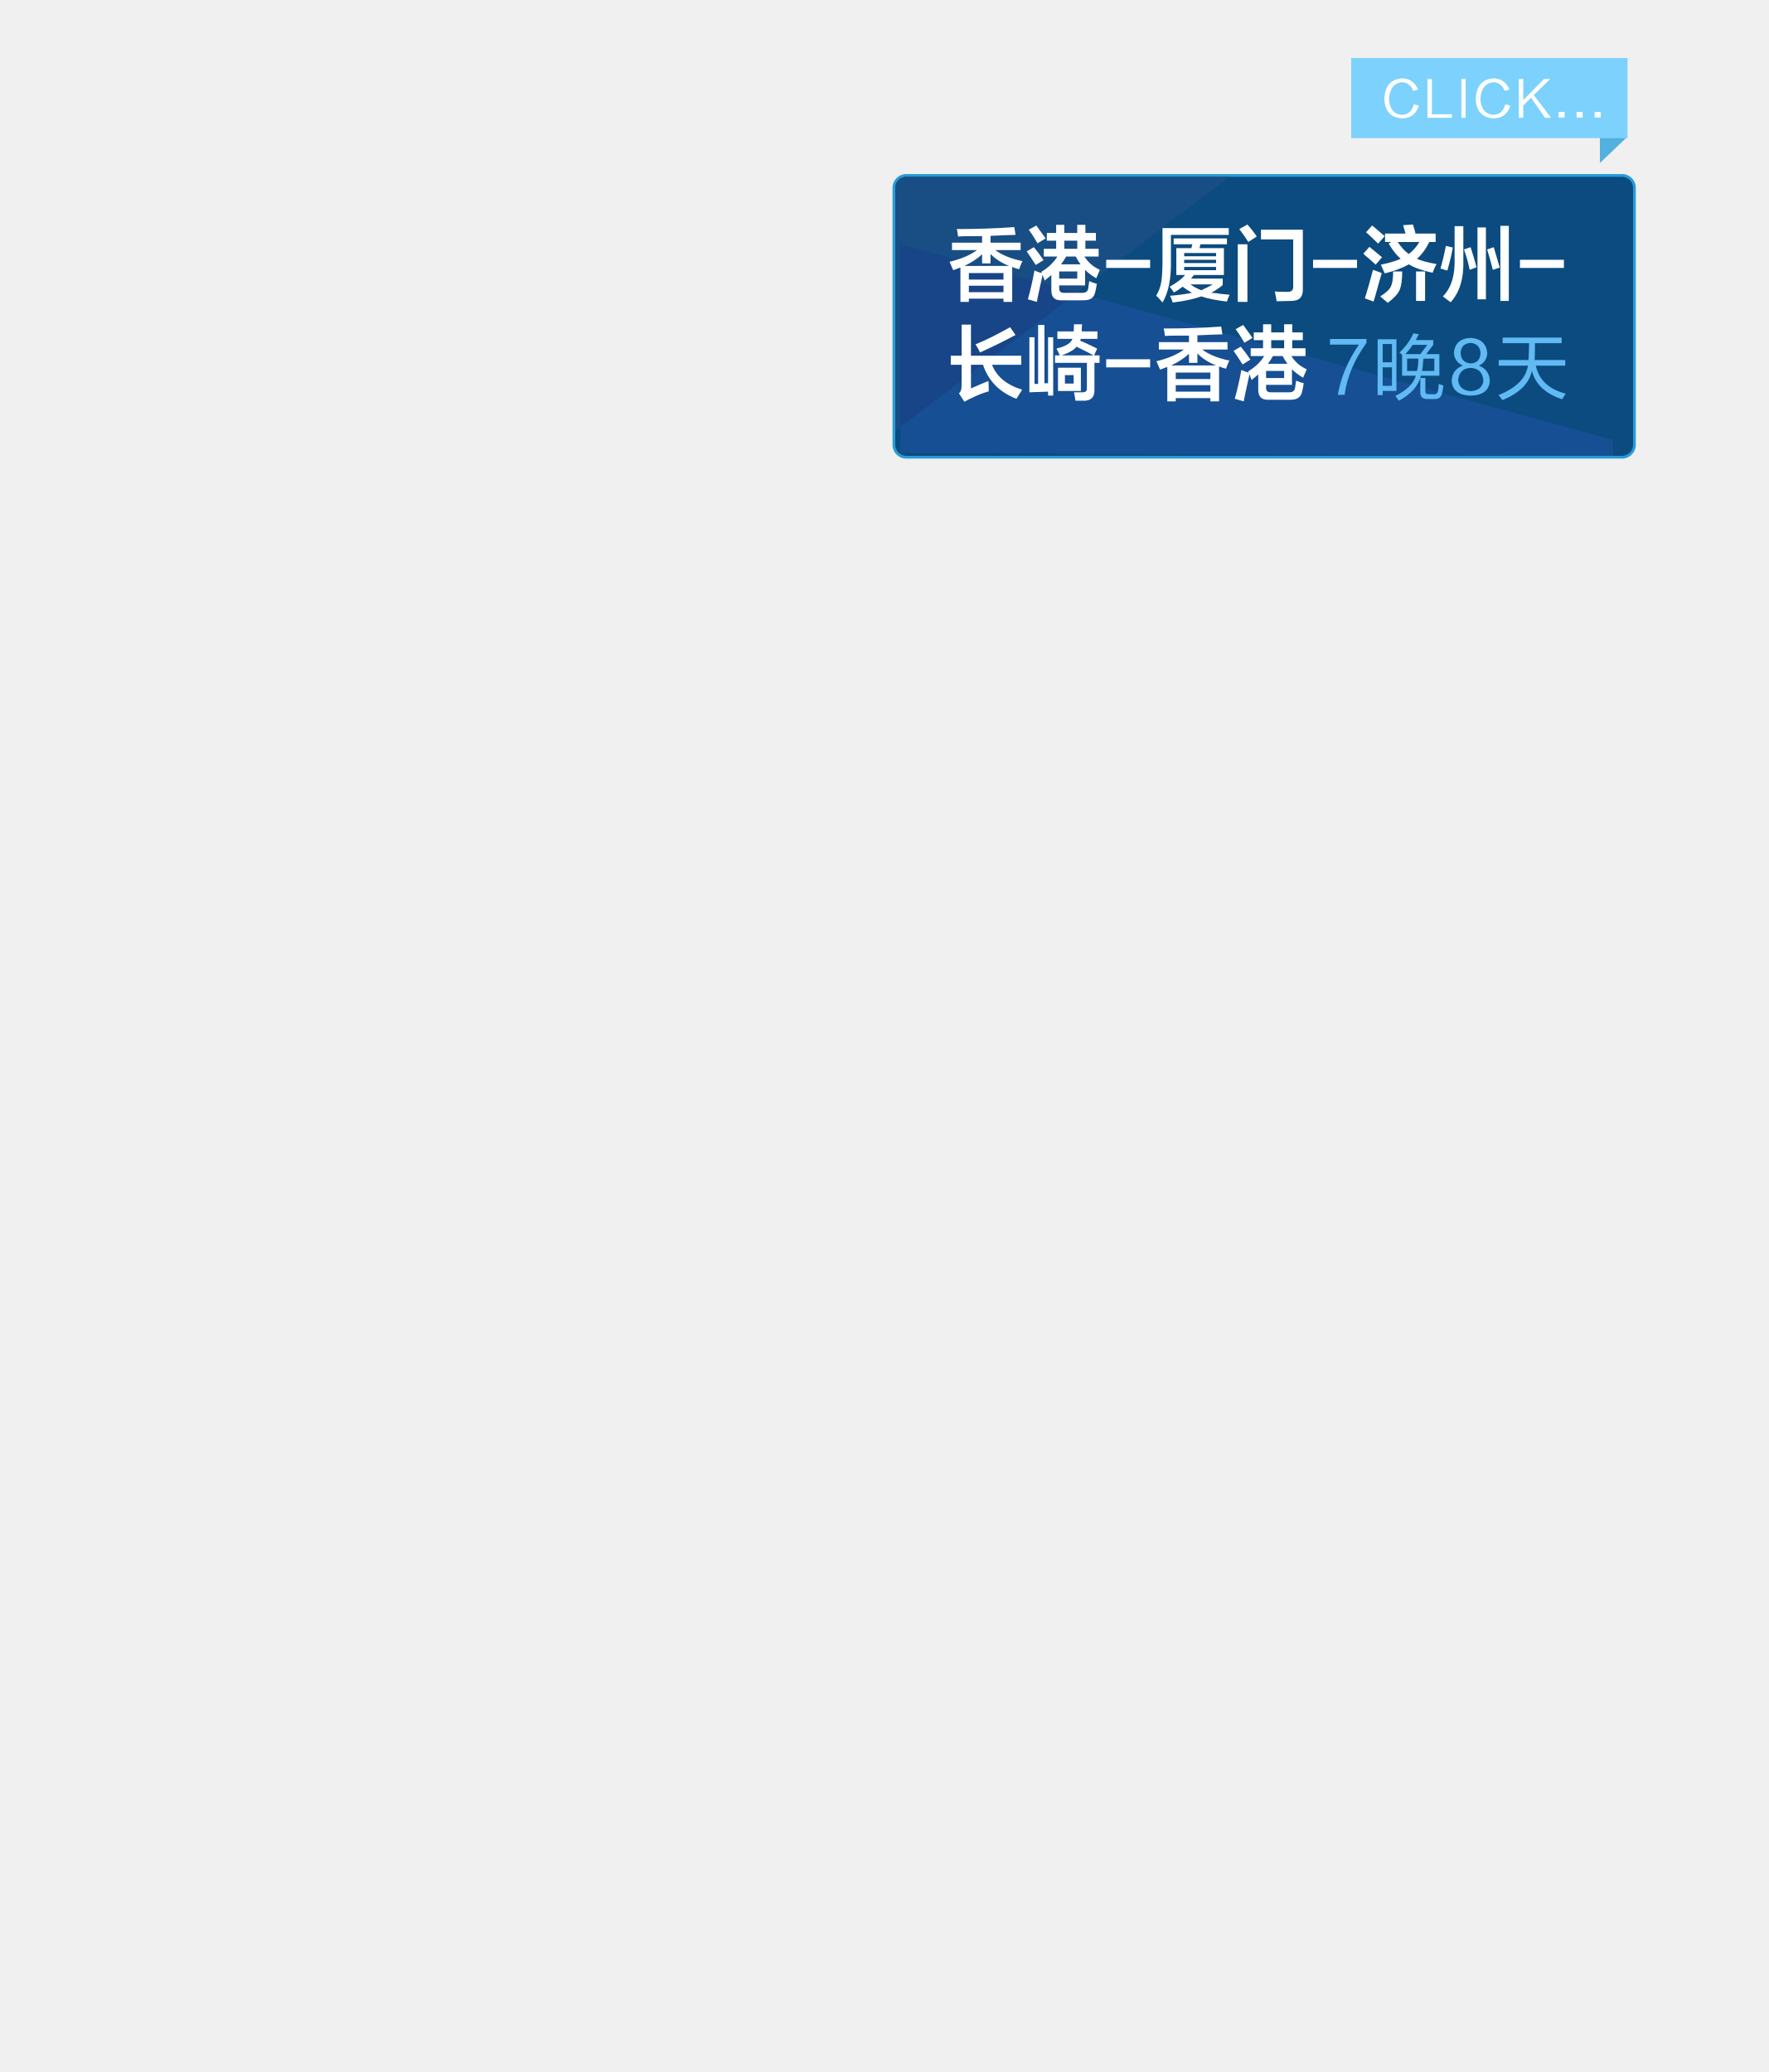
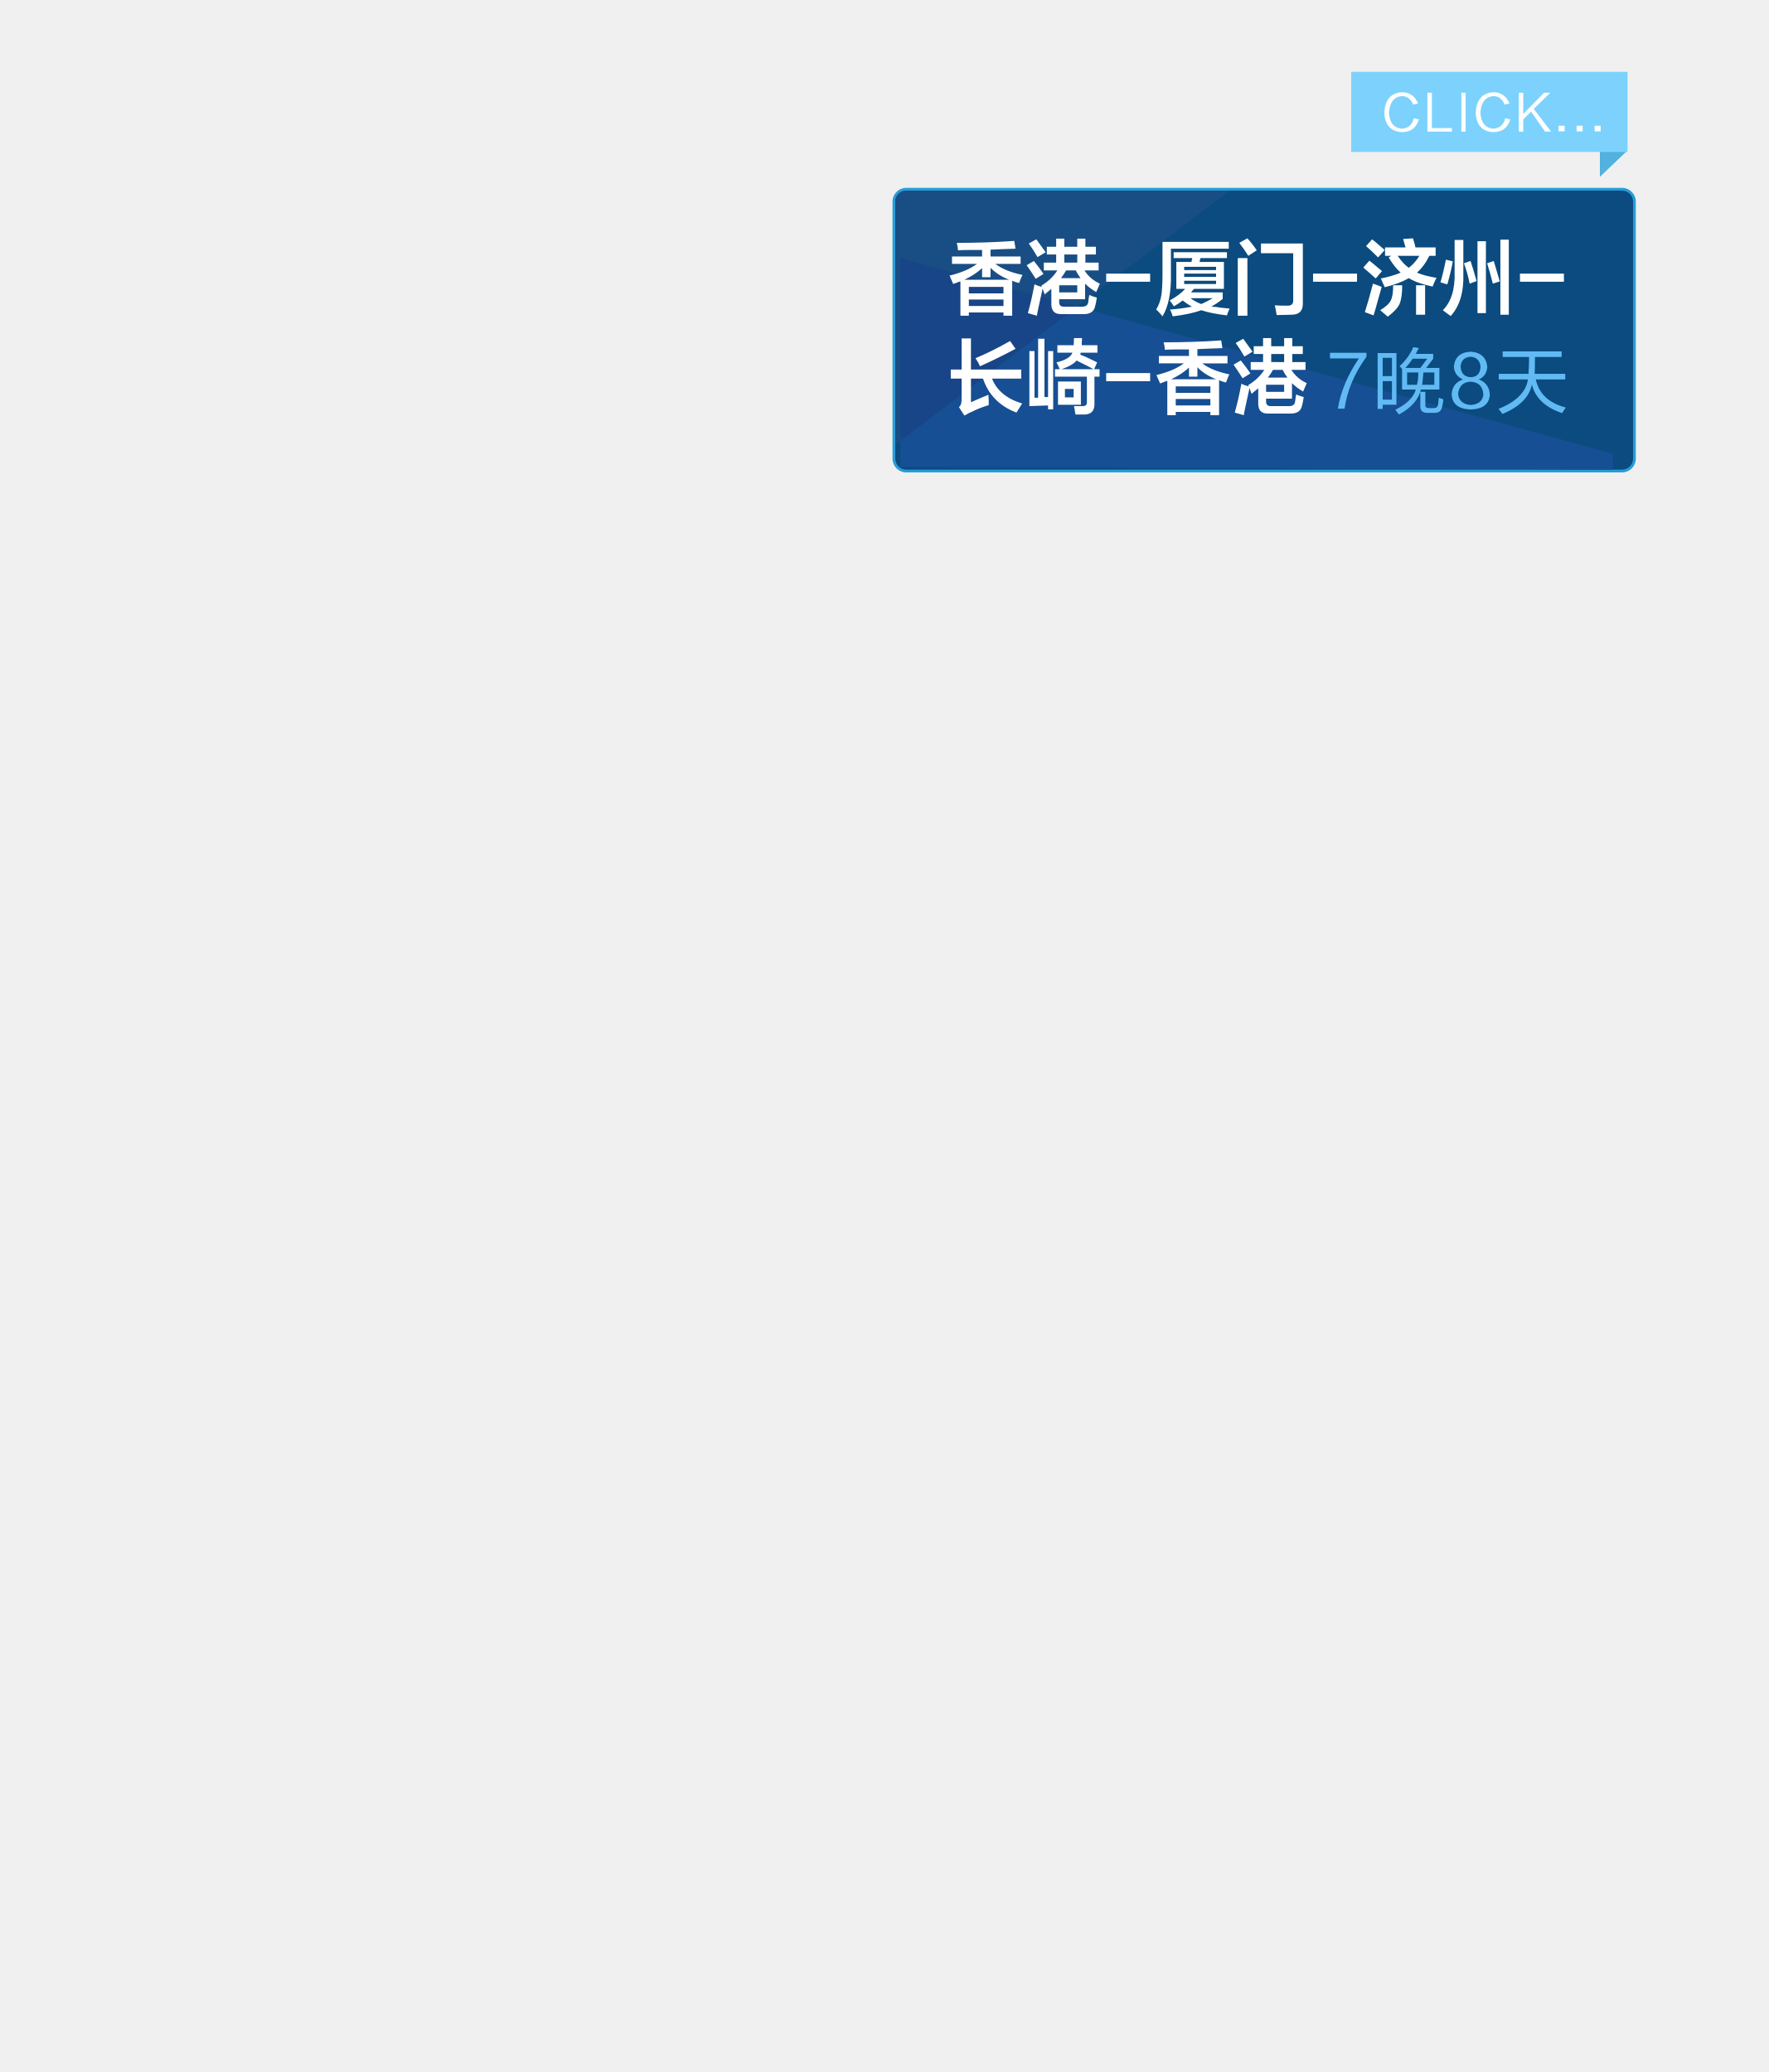
<svg xmlns="http://www.w3.org/2000/svg" width="640" height="750" viewBox="0 0 640 750">
  <style>.animated { -webkit-animation-duration: 1s; animation-duration: 1s; -webkit-animation-fill-mode: both; animation-fill-mode: both; } .animated.infinite { -webkit-animation-iteration-count: infinite; animation-iteration-count: infinite; } @-webkit-keyframes bounce { 0%, 20%, 53%, 80%, 100% { -webkit-animation-timing-function: cubic-bezier(0.215, 0.610, 0.355, 1.000); animation-timing-function: cubic-bezier(0.215, 0.610, 0.355, 1.000); -webkit-transform: translate3d(0,0,0); transform: translate3d(0,0,0); } 40%, 43% { -webkit-animation-timing-function: cubic-bezier(0.755, 0.050, 0.855, 0.060); animation-timing-function: cubic-bezier(0.755, 0.050, 0.855, 0.060); -webkit-transform: translate3d(0, -30px, 0); transform: translate3d(0, -30px, 0); } 70% { -webkit-animation-timing-function: cubic-bezier(0.755, 0.050, 0.855, 0.060); animation-timing-function: cubic-bezier(0.755, 0.050, 0.855, 0.060); -webkit-transform: translate3d(0, -15px, 0); transform: translate3d(0, -15px, 0); } 90% { -webkit-transform: translate3d(0,-4px,0); transform: translate3d(0,-4px,0); } } @keyframes bounce { 0%, 20%, 53%, 80%, 100% { -webkit-animation-timing-function: cubic-bezier(0.215, 0.610, 0.355, 1.000); animation-timing-function: cubic-bezier(0.215, 0.610, 0.355, 1.000); -webkit-transform: translate3d(0,0,0); transform: translate3d(0,0,0); } 40%, 43% { -webkit-animation-timing-function: cubic-bezier(0.755, 0.050, 0.855, 0.060); animation-timing-function: cubic-bezier(0.755, 0.050, 0.855, 0.060); -webkit-transform: translate3d(0, -30px, 0); transform: translate3d(0, -30px, 0); } 70% { -webkit-animation-timing-function: cubic-bezier(0.755, 0.050, 0.855, 0.060); animation-timing-function: cubic-bezier(0.755, 0.050, 0.855, 0.060); -webkit-transform: translate3d(0, -15px, 0); transform: translate3d(0, -15px, 0); } 90% { -webkit-transform: translate3d(0,-4px,0); transform: translate3d(0,-4px,0); } } .bounce { -webkit-animation-name: bounce; animation-name: bounce; -webkit-transform-origin: center bottom; transform-origin: center bottom; }</style>
-   <g class="animated bounce infinite">
-     <path fill="#52B1DF" d="M579 48l10 1.467-10 9.533z" />
-     <path fill="#7CD2FC" d="M489 21h100v29h-100z" />
-     <path fill="#FEFEFE" d="M507.312 41.578c2.297-.094 3.75-1.359 4.357-3.797l1.828.422c-.891 3.047-2.93 4.593-6.117 4.641-4.032-.235-6.164-2.555-6.396-6.961.187-4.781 2.363-7.289 6.539-7.523 2.672.094 4.567 1.453 5.692 4.078l-1.758.422c-.844-2.015-2.204-3.047-4.078-3.094-2.856.281-4.43 2.274-4.711 5.977.19 3.609 1.737 5.554 4.644 5.835zm18.129 1.055v-1.266h-7.242v-12.797h-1.617v14.063h8.859zm3.428 0h1.547v-14.063h-1.547v14.063zm11.52-1.055c2.296-.094 3.75-1.359 4.359-3.797l1.828.422c-.894 3.047-2.93 4.593-6.117 4.641-4.032-.235-6.164-2.555-6.398-6.961.188-4.781 2.366-7.289 6.539-7.523 2.672.094 4.57 1.453 5.695 4.078l-1.758.422c-.844-2.015-2.204-3.047-4.078-3.094-2.859.281-4.43 2.274-4.711 5.977.187 3.609 1.733 5.554 4.641 5.835zm18.761 1.055l-5.063-7.242-2.812 2.813v4.43h-1.617v-14.064h1.617v7.664l7.521-7.664h2.25l-5.977 5.836 6.258 8.227h-2.177zm7.084-.07v-2.039h-2.183v2.039h2.183zm6.524 0v-2.039h-2.18v2.039h2.18zm6.523 0v-2.039h-2.181v2.039h2.181z" />
+   <g class="animated infinite bounce">
+     <path fill="#52B1DF" d="M579 53l10 1.467-10 9.533v-11z" />
+     <path fill="#7CD2FC" d="M489 26h100v29h-100v-29z" />
+     <path fill="#FEFEFE" d="M507.312 46.578c2.297-.094 3.75-1.359 4.356-3.797l1.828.422c-.891 3.047-2.93 4.593-6.117 4.641-4.032-.235-6.164-2.555-6.396-6.961.187-4.781 2.362-7.289 6.539-7.523 2.672.094 4.566 1.453 5.691 4.078l-1.758.422c-.844-2.015-2.204-3.047-4.078-3.094-2.855.281-4.43 2.274-4.711 5.977.192 3.609 1.739 5.554 4.646 5.835zm18.129 1.055v-1.266h-7.242v-12.797h-1.617v14.063h8.859zm3.428 0h1.547v-14.063h-1.547v14.063zm11.52-1.055c2.297-.094 3.75-1.359 4.359-3.797l1.828.422c-.895 3.047-2.93 4.593-6.117 4.641-4.032-.235-6.164-2.555-6.398-6.961.188-4.781 2.366-7.289 6.539-7.523 2.673.094 4.57 1.453 5.695 4.078l-1.758.422c-.844-2.015-2.204-3.047-4.078-3.094-2.859.281-4.43 2.274-4.711 5.977.188 3.609 1.733 5.554 4.641 5.835zm18.761 1.055l-5.063-7.242-2.812 2.813v4.43h-1.617v-14.064h1.617v7.664l7.521-7.664h2.25l-5.977 5.836 6.258 8.227h-2.177zm7.084-.07v-2.039h-2.184v2.039h2.184zm6.524 0v-2.039h-2.18v2.039h2.18zm6.523 0v-2.039h-2.181v2.039h2.181z" />
  </g>
-   <path fill="#269CD7" d="M328 63h259c2.761 0 5 2.24 5 5v93c0 2.76-2.239 5-5 5h-259c-2.761 0-5-2.24-5-5v-93c0-2.76 2.239-5 5-5z" />
-   <path fill="#0B4B7F" d="M328 165c-2.206 0-4-1.794-4-4v-93c0-2.206 1.794-4 4-4h259c2.206 0 4 1.794 4 4v93c0 2.206-1.794 4-4 4h-259" />
-   <path fill="#164F93" d="M583.817 165l-258.001-1v-75.596l257.85 70.801z" />
-   <path fill="#184E84" d="M324 156v-88c0-2.206 1.794-4 4-4h117l-121 92z" />
-   <path fill="#184587" d="M325.816 154.618l63.982-48.646-63.982-17.568z" />
-   <path fill="#61BAF3" d="M486.602 142.912h-2.438c1.016-6.16 3.555-12.221 7.617-18.18h-10.461v-2.031h13.203v1.422c-4.402 6.094-7.043 12.357-7.921 18.789zm13.794.102v-1.523h4.977v-18.688h-6.805v20.211h1.828zm3.352-18.485v6.602h-3.352v-6.602h3.352zm-3.352 8.43h3.352v6.703h-3.352v-6.703zm11.985 3.047c-.812 2.844-3.285 5.281-7.414 7.313.271.338.711.914 1.32 1.727 4.469-2.438 7.109-5.449 7.922-9.039h6.703v-7.82h-4.773l2.539-3.352v-1.727h-6.297c.338-.744.711-1.455 1.117-2.133l-2.031-.305c-1.016 2.438-2.676 4.74-4.977 6.906.338.271.643.576.914.914v7.516h4.977zm4.164-11.172l-2.539 3.352h-5.383c.947-1.016 1.828-2.133 2.641-3.352h5.281zm-3.758 9.445h-3.555v-4.469h4.062c0 1.625-.137 2.98-.406 4.063l-.101.406zm6.297 10.157c1.625.067 2.572-.711 2.844-2.336.135-.406.271-1.184.406-2.336v-.203c-.609-.203-1.152-.406-1.625-.609 0 .203-.035.543-.102 1.016-.068.746-.14 1.254-.203 1.523-.14.879-.681 1.286-1.625 1.219h-1.625c-.949 0-1.392-.373-1.32-1.117v-4.773h-1.828v5.078c-.068 1.76.846 2.606 2.742 2.539l2.336-.001zm-3.961-14.625h3.961v4.469h-4.469c0-.066.033-.135.102-.203.135-1.016.269-2.438.406-4.266zm10.232 7.82c.135 3.59 2.438 5.45 6.903 5.586 4.4-.136 6.703-1.93 6.906-5.383-.137-2.707-1.457-4.535-3.961-5.484 1.895-.879 2.91-2.402 3.047-4.57-.34-3.385-2.336-5.213-5.992-5.484-3.793.203-5.822 2.031-6.094 5.484.135 2.1 1.219 3.623 3.25 4.57-2.502.88-3.855 2.64-4.059 5.281zm11.477.203c-.271 2.303-1.795 3.555-4.57 3.758-2.774-.203-4.301-1.523-4.567-3.961.27-2.844 1.76-4.332 4.469-4.469 2.906.137 4.465 1.693 4.668 4.672zm-1.016-10.055c-.14 2.438-1.32 3.691-3.558 3.758-2.371-.135-3.59-1.455-3.655-3.961.202-2.166 1.424-3.316 3.655-3.453 2.17.203 3.355 1.422 3.558 3.656zm17.551-3.554c0 1.693-.068 3.725-.203 6.094h-10.766v2.031h10.562c-.678 4.537-4.231 8.092-10.664 10.664.406.406.879 1.016 1.422 1.828 6.229-2.574 9.783-6.127 10.664-10.664 1.219 4.875 4.875 8.328 10.969 10.359.066-.136.203-.373.406-.711.338-.542.646-.982.914-1.32-6.094-1.557-9.717-4.941-10.867-10.156h10.664v-2.031h-11.068c.063-1.354.102-3.385.102-6.094h9.648v-2.031h-21.33v2.031h9.547z" />
-   <path fill="#fff" d="M347.575 109.276v-12.422c-.364.079-.909.275-1.636.586l-.979.352c-.146-.39-.399-.976-.763-1.758-.221-.545-.4-.976-.545-1.289 4.213-1.014 7.52-2.42 9.916-4.219h-9.045v-2.695h10.896v-2.344h-5.122c-1.309 0-2.507.041-3.597.117-.073-1.014-.218-1.914-.438-2.695 7.338 0 14.277-.234 20.816-.703l.436 2.813c-2.834.079-5.85.196-9.046.352v2.461h10.898v2.695h-9.154c2.397 1.798 5.667 3.125 9.812 3.984-.073.234-.221.547-.438.938-.146.392-.397 1.055-.763 1.992-.438-.077-.98-.234-1.635-.469-.364-.156-.653-.273-.873-.352v12.656h-3.159v-1.172h-12.533v1.172h-3.048zm20.273 35.066c-6.104-2.344-10.137-6.445-12.099-12.305h-4.358v8.555c.58-.234 1.562-.663 2.941-1.289 1.453-.624 2.578-1.093 3.379-1.406 0 .469.036 1.172.109 2.109v1.641c-2.183.625-4.252 1.445-6.213 2.461-.512.156-1.198.507-2.07 1.055-.219.077-.4.156-.545.234l-1.963-3.047c.652-.469.979-1.366.979-2.695v-7.617h-3.924v-3.281h3.924v-11.25h3.378v11.25h18.2v3.281h-10.571c1.672 4.298 5.305 7.306 10.898 9.023l-2.065 3.281zm-12.426-49.011v-3.281c-1.672 1.564-3.812 2.97-6.43 4.219h16.238c-2.765-1.093-5.016-2.538-6.76-4.336v3.398h-3.048zm-4.795 3.516v2.344h12.533v-2.344h-12.533zm0 4.57v2.344h12.533v-2.344h-12.533zm16.893 17.839c-4.067 2.188-8.354 4.298-12.857 6.328-.364-.858-.909-1.834-1.635-2.93 3.633-1.483 7.81-3.554 12.531-6.211l1.961 2.813zm7.302-25.339c-1.236-1.952-2.326-3.592-3.271-4.922l2.615-1.523c1.161 1.406 2.324 2.97 3.486 4.688l-2.83 1.757zm3.815 5.156c-.219.234-.397.392-.545.469-.365-.859-.617-1.562-.764-2.109-.364 1.564-.909 4.063-1.635 7.5-.221 1.015-.364 1.796-.438 2.344l-3.271-.938c.873-3.047 1.672-6.522 2.396-10.43.799.392 1.671.703 2.616.938l-.109-.469c2.472-1.483 4.396-3.32 5.776-5.508h-4.904v-2.813h4.469v-2.93h-3.379v-2.813h3.379v-2.93h2.942v2.93h4.688v-2.93h2.94v2.93h3.814v2.813h-3.812v2.93h4.795v2.813h-5.122c1.311 2.109 3.16 3.711 5.561 4.805l-1.311 3.047c-1.599-.938-2.939-1.952-4.029-3.047v5.625h-9.373v1.055c0 1.095.545 1.641 1.635 1.641h6.758c1.161 0 1.854-.469 2.07-1.406 0-.156.035-.39.107-.703 0-.234.107-.938.325-2.109.872.392 1.78.703 2.728.938-.221 1.485-.438 2.578-.653 3.281-.438 1.796-1.781 2.695-4.032 2.695h-8.393c-2.182 0-3.31-1.133-3.379-3.398v-5.744c-.434.392-1.051.899-1.85 1.523zm-3.16-13.008c-.362-.625-.908-1.523-1.636-2.695-.653-.938-1.163-1.679-1.522-2.227l2.725-1.523 3.378 4.688-2.945 1.757zm-2.944 53.933v-19.922h1.853v16.875h1.31v-21.328h2.289v21.094h1.309v-16.641h1.854v21.094h-1.854v-1.406l-6.761.234zm10.136-19.336v-2.695h5.886c.07-.78.108-1.641.108-2.578h2.942c0 .313-.037.782-.109 1.406v1.172h5.668v2.695h-6.104c0 .234-.035.469-.107.703 1.09.392 2.648 1.095 4.688 2.109.58.313 1.055.548 1.416.703l-1.09 2.461h1.962v2.695h-1.853v9.844c.068 2.421-1.057 3.71-3.379 3.867h-3.487c-.146-1.016-.327-2.032-.545-3.047h2.942c1.231.077 1.812-.428 1.742-1.523v-9.141h-11.554v-2.695h1.744c-.365-.858-.765-1.679-1.199-2.461 3.271-.78 5.193-1.952 5.776-3.516l-5.447.001zm.218 18.867v-8.438h8.283v8.438h-8.283zm.435-43.268v2.578h6.539v-2.578h-6.539zm2.507-5.391c-.582 1.016-1.198 1.954-1.854 2.813h7.084c-.651-.859-1.233-1.796-1.742-2.813h-3.488zm9.918 35.769c-1.09-.624-2.763-1.483-5.015-2.578-.51-.234-.871-.428-1.092-.586-.942 1.172-2.762 2.227-5.447 3.164h11.554zm-10.571-41.511v2.93h4.688v-2.93h-4.688zm.219 48.659v3.047h3.16v-3.047h-3.16zm14.929-41.745h15.912v2.93h-15.912v-2.93zm0 36.003h15.912v2.93h-15.912v-2.93zm23.432-36.003c.146 6.72-.871 11.876-3.051 15.469-.292-.392-.837-1.016-1.635-1.875-.365-.312-.583-.509-.654-.586.943-1.562 1.562-3.241 1.854-5.039.289-1.717.438-4.453.438-8.203v-11.25h23.977v2.461h-20.926l-.003 9.023zm-1.308 51.237v-12.422c-.364.079-.909.275-1.636.586l-.979.352c-.146-.39-.4-.976-.763-1.758-.222-.545-.4-.976-.545-1.289 4.213-1.014 7.52-2.42 9.917-4.219h-9.049v-2.695h10.898v-2.344h-5.122c-1.308 0-2.507.041-3.597.117-.073-1.014-.218-1.913-.438-2.695 7.338 0 14.277-.234 20.816-.703l.436 2.813c-2.834.079-5.85.196-9.046.352v2.461h10.898v2.695h-9.154c2.397 1.798 5.667 3.126 9.812 3.984-.073.234-.221.548-.438.938-.146.392-.397 1.055-.763 1.992-.438-.077-.98-.234-1.637-.469-.362-.155-.651-.272-.87-.352v12.656h-3.16v-1.172h-12.528v1.172h-3.052zm2.289-56.862v-2.109h19.29v2.109h-9.594l-.324 1.406h8.828v9.727h-10.789l-.654.703c-.218.313-.364.509-.438.586h11.444v2.344c-1.09.938-2.472 1.875-4.142 2.813.359 0 .94.039 1.74.117.654.156 2.289.352 4.904.586-.436.938-.763 1.758-.979 2.461-3.927-.469-7.016-1.095-9.267-1.875-2.544.938-5.994 1.679-10.354 2.227-.291-1.016-.618-1.836-.98-2.461 2.397-.157 5.049-.509 7.955-1.055-1.163-.625-2.288-1.366-3.378-2.227-.872.703-1.926 1.406-3.161 2.109-.436-.703-.941-1.406-1.522-2.109 2.542-1.406 4.396-2.813 5.559-4.219h-3.161v-9.727h5.449l.327-1.406h-6.753zm5.558 42.917v-3.281c-1.672 1.564-3.812 2.97-6.43 4.219h16.238c-2.765-1.093-5.016-2.538-6.76-4.336v3.398h-3.048zm-4.795 3.516v2.344h12.533v-2.344h-12.533zm0 4.57v2.344h12.533v-2.344h-12.533zm3.052-47.839v1.172h11.552v-1.172h-11.552zm0 2.461v1.172h11.552v-1.172h-11.552zm0 2.578v1.172h11.552v-1.172h-11.552zm6.212 8.438c1.379-.625 2.764-1.328 4.145-2.109h-8.065c1.304.937 2.612 1.64 3.92 2.109zm14.931 26.862c-1.236-1.952-2.326-3.592-3.271-4.922l2.615-1.523c1.161 1.406 2.324 2.97 3.487 4.688l-2.831 1.757zm3.815 5.156c-.219.234-.397.392-.545.469-.365-.858-.618-1.562-.764-2.109-.364 1.564-.909 4.063-1.635 7.5-.221 1.015-.364 1.796-.438 2.344l-3.27-.938c.872-3.047 1.671-6.522 2.396-10.43.799.392 1.671.703 2.616.938l-.109-.469c2.472-1.483 4.396-3.319 5.776-5.508h-4.904v-2.813h4.468v-2.93h-3.378v-2.813h3.378v-2.93h2.943v2.93h4.688v-2.93h2.94v2.93h3.814v2.813h-3.814v2.93h4.795v2.813h-5.122c1.311 2.109 3.16 3.712 5.561 4.805l-1.311 3.047c-1.599-.938-2.939-1.952-4.029-3.047v5.625h-9.373v1.055c0 1.095.545 1.641 1.635 1.641h6.758c1.161 0 1.854-.469 2.07-1.406 0-.155.036-.39.106-.703 0-.234.108-.938.326-2.109.872.392 1.78.703 2.728.938-.221 1.485-.438 2.578-.653 3.281-.438 1.796-1.781 2.695-4.032 2.695h-8.393c-2.183 0-3.31-1.133-3.378-3.398v-5.742c-.434.39-1.052.897-1.85 1.521zm-3.161-13.008c-.361-.624-.906-1.523-1.635-2.695-.653-.938-1.163-1.679-1.522-2.227l2.725-1.523 3.378 4.688-2.946 1.757zm-2.398-14.792v-20.859h3.484v20.859h-3.484zm3.815-21.679c-.872-1.406-1.962-2.968-3.27-4.688l2.941-1.641c1.381 1.564 2.508 3.008 3.38 4.336l-3.051 1.993zm10.244 21.445c-.07-.626-.255-1.641-.545-3.047-.073-.156-.105-.311-.105-.469 1.158.079 2.648.117 4.468.117 1.598.079 2.325-.663 2.18-2.227v-16.757h-11.661v-3.516h15.149v21.328c.145 2.968-1.236 4.453-4.145 4.453l-5.341.118zm-3.815 25.222v2.578h6.539v-2.578h-6.539zm2.507-5.391c-.582 1.017-1.198 1.954-1.854 2.813h7.084c-.651-.858-1.233-1.796-1.741-2.813h-3.489zm-.653-5.742v2.93h4.688v-2.93h-4.688zm15.148-29.089h15.912v2.93h-15.912v-2.93zm22.669 1.758c-.653-.625-1.525-1.406-2.615-2.344-.872-.703-1.49-1.249-1.853-1.641l2.18-2.461c.725.547 1.812 1.447 3.27 2.695l1.311 1.055-2.293 2.696zm.872 7.617c-.654 2.422-1.199 4.336-1.638 5.742l-3.157-1.172c.871-2.734 1.853-6.17 2.939-10.313.943.313 1.997.703 3.16 1.172-.287 1.017-.723 2.54-1.304 4.571zm0-15.234c-1.962-1.952-3.416-3.32-4.359-4.102l2.18-2.461c.729.547 1.744 1.406 3.055 2.578.65.547 1.158.978 1.522 1.289l-2.398 2.696zm7.739 16.875c-.651 1.406-2.068 2.93-4.251 4.57-.8-.703-1.708-1.485-2.725-2.344 2.033-1.25 3.306-2.42 3.813-3.516.582-1.093.871-2.93.871-5.508h3.271c.001 3.048-.326 5.315-.979 6.798zm-5.232-17.461v-3.047h7.411c-.292-.938-.583-1.952-.872-3.047l3.597-.234c.071.392.253 1.016.545 1.875.146.703.253 1.172.326 1.406h7.303v3.047h-2.289c-1.163 2.422-2.65 4.453-4.469 6.094 1.815.782 4.178 1.406 7.084 1.875-.291.469-.688 1.33-1.198 2.578-.07.234-.146.43-.218.586-3.706-.78-6.577-1.796-8.609-3.047-2.324 1.33-5.229 2.422-8.72 3.281-.65-1.406-1.127-2.461-1.417-3.164 2.762-.545 5.158-1.249 7.193-2.109-1.454-1.249-2.907-3.085-4.359-5.508l.98-.586h-2.288zm4.577 0c1.379 2.033 2.725 3.477 4.031 4.336 1.524-1.172 2.797-2.617 3.812-4.336h-7.843zm6.649 21.328v-10.664h3.271v10.664h-3.271zm13.296-19.336c-.361 2.188-1.019 4.962-1.962 8.32-.218-.077-.545-.156-.979-.234-.654-.234-1.163-.39-1.525-.469.653-2.186 1.311-4.922 1.961-8.203l2.505.586zm3.814 4.453c.218 6.641-1.308 11.759-4.577 15.352-.291-.234-.728-.547-1.308-.938-.729-.547-1.236-.938-1.526-1.172 3.052-3.047 4.469-7.694 4.251-13.945v-11.485h3.16v12.188zm2.289 3.633c-.51-2.578-1.199-5.039-2.071-7.383l2.398-.82c.65 1.954 1.379 4.376 2.18 7.266l-2.507.937zm2.833 10.664v-26.016h3.052v26.016h-3.052zm5.559-10.664c-.651-2.578-1.346-5.039-2.067-7.383l2.396-.82c.438 1.406 1.09 3.633 1.962 6.68-.071-.156 0 .079.22.703l-2.511.82zm2.724 11.25v-27.188h3.052v27.188h-3.052zm7.084-14.883h15.912v2.93h-15.912v-2.93z" />
+   <path fill="#269CD7" d="M328 68h259c2.761 0 5 2.24 5 5v93c0 2.76-2.239 5-5 5h-259c-2.761 0-5-2.24-5-5v-93c0-2.76 2.239-5 5-5z" />
+   <path fill="#0B4B7F" d="M328 170c-2.206 0-4-1.794-4-4v-93c0-2.206 1.794-4 4-4h259c2.206 0 4 1.794 4 4v93c0 2.206-1.794 4-4 4h-259" />
+   <path fill="#164F93" d="M583.817 170l-258.001-1v-75.596l257.85 70.801.151 5.795z" />
+   <path fill="#184E84" d="M324 161v-88c0-2.206 1.794-4 4-4h117l-121 92z" />
+   <path fill="#184587" d="M325.816 159.618l63.981-48.646-63.981-17.568v66.214z" />
+   <path fill="#61BAF3" d="M486.602 147.912h-2.438c1.016-6.16 3.555-12.221 7.617-18.18h-10.461v-2.031h13.203v1.422c-4.402 6.094-7.043 12.357-7.921 18.789zm13.794.102v-1.523h4.977v-18.688h-6.805v20.211h1.828zm3.352-18.485v6.602h-3.352v-6.602h3.352zm-3.352 8.43h3.352v6.703h-3.352v-6.703zm11.985 3.047c-.812 2.844-3.285 5.281-7.414 7.313.271.338.711.914 1.32 1.727 4.469-2.438 7.109-5.449 7.922-9.039h6.703v-7.82h-4.773l2.539-3.352v-1.727h-6.297c.338-.744.711-1.455 1.117-2.133l-2.031-.305c-1.016 2.438-2.676 4.74-4.977 6.906.338.271.643.576.914.914v7.516h4.977zm4.164-11.172l-2.539 3.352h-5.383c.947-1.016 1.828-2.133 2.641-3.352h5.281zm-3.758 9.445h-3.555v-4.469h4.062c0 1.625-.137 2.98-.406 4.063l-.101.406zm6.297 10.157c1.625.067 2.572-.711 2.844-2.336.135-.406.271-1.184.406-2.336v-.203c-.609-.203-1.152-.406-1.625-.609 0 .203-.035.543-.102 1.016-.068.746-.141 1.254-.203 1.523-.141.879-.682 1.286-1.625 1.219h-1.625c-.949 0-1.393-.373-1.32-1.117v-4.773h-1.828v5.078c-.068 1.76.846 2.606 2.742 2.539l2.336-.001zm-3.961-14.625h3.961v4.469h-4.469c0-.066.033-.135.102-.203.135-1.016.269-2.438.406-4.266zm10.232 7.82c.135 3.59 2.438 5.45 6.902 5.586 4.4-.136 6.703-1.93 6.906-5.383-.137-2.707-1.457-4.535-3.961-5.484 1.895-.879 2.91-2.402 3.047-4.57-.34-3.385-2.336-5.213-5.992-5.484-3.793.203-5.822 2.031-6.094 5.484.135 2.1 1.219 3.623 3.25 4.57-2.501.88-3.854 2.64-4.058 5.281zm11.477.203c-.271 2.303-1.795 3.555-4.57 3.758-2.773-.203-4.301-1.523-4.566-3.961.27-2.844 1.76-4.332 4.469-4.469 2.905.137 4.464 1.693 4.667 4.672zm-1.016-10.055c-.141 2.438-1.32 3.691-3.559 3.758-2.371-.135-3.59-1.455-3.655-3.961.202-2.166 1.425-3.316 3.655-3.453 2.171.203 3.356 1.422 3.559 3.656zm17.551-3.554c0 1.693-.068 3.725-.203 6.094h-10.766v2.031h10.562c-.678 4.537-4.231 8.092-10.664 10.664.406.406.879 1.016 1.422 1.828 6.229-2.574 9.783-6.127 10.664-10.664 1.219 4.875 4.875 8.328 10.969 10.359.066-.136.203-.373.406-.711.338-.542.646-.982.914-1.32-6.094-1.557-9.717-4.941-10.867-10.156h10.664v-2.031h-11.068c.062-1.354.102-3.385.102-6.094h9.648v-2.031h-21.33v2.031h9.547z" />
+   <path fill="#fff" d="M347.575 114.276v-12.422c-.364.079-.909.275-1.636.586l-.979.352c-.146-.39-.399-.976-.763-1.758-.221-.545-.4-.976-.545-1.289 4.213-1.014 7.52-2.42 9.916-4.219h-9.045v-2.695h10.896v-2.344h-5.122c-1.309 0-2.507.041-3.597.117-.073-1.014-.218-1.914-.438-2.695 7.338 0 14.277-.234 20.816-.703l.436 2.813c-2.834.079-5.85.196-9.046.352v2.461h10.898v2.695h-9.154c2.397 1.798 5.667 3.125 9.812 3.984-.072.234-.221.547-.438.938-.146.392-.396 1.055-.763 1.992-.438-.077-.979-.234-1.636-.469-.363-.156-.652-.273-.873-.352v12.656h-3.158v-1.172h-12.533v1.172h-3.048zm20.273 35.066c-6.104-2.344-10.137-6.445-12.099-12.305h-4.358v8.555c.58-.234 1.562-.663 2.941-1.289 1.453-.624 2.578-1.093 3.379-1.406 0 .469.036 1.172.109 2.109v1.641c-2.184.625-4.252 1.445-6.213 2.461-.512.156-1.198.507-2.07 1.055-.219.077-.4.156-.545.234l-1.963-3.047c.652-.469.979-1.366.979-2.695v-7.617h-3.924v-3.281h3.924v-11.25h3.378v11.25h18.2v3.281h-10.57c1.672 4.298 5.305 7.306 10.897 9.023l-2.065 3.281zm-12.426-49.011v-3.281c-1.672 1.564-3.812 2.97-6.43 4.219h16.238c-2.766-1.093-5.017-2.538-6.76-4.336v3.398h-3.048zm-4.795 3.516v2.344h12.533v-2.344h-12.533zm0 4.57v2.344h12.533v-2.344h-12.533zm16.893 17.839c-4.066 2.188-8.354 4.298-12.856 6.328-.364-.858-.909-1.834-1.636-2.93 3.634-1.483 7.811-3.554 12.531-6.211l1.961 2.813zm7.302-25.339c-1.236-1.952-2.326-3.592-3.271-4.922l2.615-1.523c1.161 1.406 2.324 2.97 3.486 4.688l-2.83 1.757zm3.815 5.156c-.219.234-.396.392-.545.469-.365-.859-.617-1.562-.764-2.109-.364 1.564-.909 4.063-1.635 7.5-.221 1.015-.364 1.796-.438 2.344l-3.271-.938c.873-3.047 1.672-6.522 2.396-10.43.8.392 1.671.703 2.616.938l-.109-.469c2.473-1.483 4.396-3.32 5.776-5.508h-4.904v-2.813h4.47v-2.93h-3.379v-2.813h3.379v-2.93h2.941v2.93h4.688v-2.93h2.94v2.93h3.814v2.813h-3.812v2.93h4.795v2.813h-5.122c1.312 2.109 3.16 3.711 5.562 4.805l-1.312 3.047c-1.599-.938-2.938-1.952-4.029-3.047v5.625h-9.373v1.055c0 1.095.546 1.641 1.636 1.641h6.758c1.161 0 1.854-.469 2.07-1.406 0-.156.034-.39.106-.703 0-.234.107-.938.325-2.109.872.392 1.78.703 2.729.938-.222 1.485-.438 2.578-.653 3.281-.438 1.796-1.781 2.695-4.032 2.695h-8.393c-2.183 0-3.31-1.133-3.38-3.398v-5.744c-.434.392-1.051.899-1.85 1.523zm-3.16-13.008c-.361-.625-.908-1.523-1.636-2.695-.653-.938-1.163-1.679-1.522-2.227l2.726-1.523 3.378 4.688-2.946 1.757zm-2.944 53.933v-19.922h1.854v16.875h1.309v-21.328h2.289v21.094h1.31v-16.641h1.854v21.094h-1.854v-1.406l-6.762.234zm10.136-19.336v-2.695h5.886c.07-.78.108-1.641.108-2.578h2.942c0 .313-.037.782-.109 1.406v1.172h5.668v2.695h-6.104c0 .234-.035.469-.107.703 1.09.392 2.648 1.095 4.688 2.109.58.313 1.056.548 1.416.703l-1.09 2.461h1.962v2.695h-1.853v9.844c.067 2.421-1.057 3.71-3.379 3.867h-3.487c-.146-1.016-.327-2.032-.545-3.047h2.942c1.23.077 1.812-.428 1.742-1.523v-9.141h-11.555v-2.695h1.744c-.365-.858-.766-1.679-1.199-2.461 3.271-.78 5.193-1.952 5.775-3.516l-5.445.001zm.218 18.867v-8.438h8.283v8.438h-8.283zm.435-43.268v2.578h6.539v-2.578h-6.539zm2.507-5.391c-.582 1.016-1.198 1.954-1.854 2.813h7.084c-.65-.859-1.232-1.796-1.742-2.813h-3.488zm9.918 35.769c-1.09-.624-2.763-1.483-5.015-2.578-.51-.234-.871-.428-1.092-.586-.943 1.172-2.763 2.227-5.447 3.164h11.554zm-10.571-41.511v2.93h4.688v-2.93h-4.688zm.219 48.659v3.047h3.16v-3.047h-3.16zm14.929-41.745h15.912v2.93h-15.912v-2.93zm0 36.003h15.912v2.93h-15.912v-2.93zm23.432-36.003c.146 6.72-.871 11.876-3.051 15.469-.292-.392-.837-1.016-1.635-1.875-.365-.312-.583-.509-.654-.586.943-1.562 1.562-3.241 1.854-5.039.289-1.717.438-4.453.438-8.203v-11.25h23.977v2.461h-20.926l-.003 9.023zm-1.308 51.237v-12.422c-.364.079-.909.275-1.637.586l-.979.352c-.146-.39-.4-.976-.763-1.758-.223-.545-.4-.976-.545-1.289 4.213-1.014 7.52-2.42 9.917-4.219h-9.05v-2.695h10.898v-2.344h-5.122c-1.308 0-2.507.041-3.597.117-.073-1.014-.219-1.913-.438-2.695 7.338 0 14.277-.234 20.816-.703l.436 2.813c-2.834.079-5.85.196-9.046.352v2.461h10.898v2.695h-9.154c2.397 1.798 5.667 3.126 9.812 3.984-.073.234-.222.548-.438.938-.146.392-.397 1.055-.763 1.992-.438-.077-.98-.234-1.638-.469-.361-.155-.65-.272-.869-.352v12.656h-3.16v-1.172h-12.526v1.172h-3.052zm2.289-56.862v-2.109h19.29v2.109h-9.595l-.323 1.406h8.827v9.727h-10.788l-.654.703c-.218.313-.364.509-.438.586h11.444v2.344c-1.09.938-2.472 1.875-4.142 2.813.358 0 .939.039 1.739.117.654.156 2.289.352 4.904.586-.436.938-.763 1.758-.979 2.461-3.928-.469-7.017-1.095-9.268-1.875-2.544.938-5.994 1.679-10.354 2.227-.291-1.016-.618-1.836-.98-2.461 2.397-.157 5.049-.509 7.955-1.055-1.163-.625-2.288-1.366-3.378-2.227-.872.703-1.926 1.406-3.161 2.109-.436-.703-.941-1.406-1.521-2.109 2.541-1.406 4.396-2.813 5.559-4.219h-3.161v-9.727h5.449l.327-1.406h-6.752zm5.558 42.917v-3.281c-1.672 1.564-3.812 2.97-6.43 4.219h16.237c-2.765-1.093-5.016-2.538-6.76-4.336v3.398h-3.047zm-4.795 3.516v2.344h12.533v-2.344h-12.533zm0 4.57v2.344h12.533v-2.344h-12.533zm3.052-47.839v1.172h11.552v-1.172h-11.552zm0 2.461v1.172h11.552v-1.172h-11.552zm0 2.578v1.172h11.552v-1.172h-11.552zm6.212 8.438c1.379-.625 2.765-1.328 4.146-2.109h-8.065c1.302.937 2.611 1.64 3.919 2.109zm14.931 26.862c-1.236-1.952-2.326-3.592-3.271-4.922l2.615-1.523c1.161 1.406 2.324 2.97 3.487 4.688l-2.831 1.757zm3.815 5.156c-.219.234-.396.392-.545.469-.365-.858-.618-1.562-.764-2.109-.364 1.564-.909 4.063-1.635 7.5-.222 1.015-.364 1.796-.438 2.344l-3.27-.938c.871-3.047 1.671-6.522 2.396-10.43.799.392 1.671.703 2.616.938l-.109-.469c2.472-1.483 4.396-3.319 5.776-5.508h-4.904v-2.813h4.468v-2.93h-3.378v-2.813h3.378v-2.93h2.943v2.93h4.688v-2.93h2.94v2.93h3.814v2.813h-3.814v2.93h4.795v2.813h-5.122c1.312 2.109 3.16 3.712 5.562 4.805l-1.312 3.047c-1.599-.938-2.938-1.952-4.028-3.047v5.625h-9.373v1.055c0 1.095.545 1.641 1.635 1.641h6.758c1.161 0 1.854-.469 2.07-1.406 0-.155.036-.39.105-.703 0-.234.108-.938.326-2.109.872.392 1.78.703 2.729.938-.222 1.485-.438 2.578-.653 3.281-.438 1.796-1.781 2.695-4.032 2.695h-8.393c-2.184 0-3.311-1.133-3.378-3.398v-5.742c-.435.39-1.053.897-1.851 1.521zm-3.161-13.008c-.36-.624-.905-1.523-1.635-2.695-.653-.938-1.163-1.679-1.521-2.227l2.725-1.523 3.378 4.688-2.947 1.757zm-2.398-14.792v-20.859h3.483v20.859h-3.483zm3.815-21.679c-.872-1.406-1.962-2.968-3.27-4.688l2.94-1.641c1.382 1.564 2.509 3.008 3.381 4.336l-3.051 1.993zm10.244 21.445c-.07-.626-.255-1.641-.545-3.047-.073-.156-.104-.311-.104-.469 1.157.079 2.647.117 4.468.117 1.598.079 2.325-.663 2.18-2.227v-16.757h-11.661v-3.516h15.149v21.328c.145 2.968-1.236 4.453-4.146 4.453l-5.341.118zm-3.815 25.222v2.578h6.539v-2.578h-6.539zm2.507-5.391c-.582 1.017-1.198 1.954-1.854 2.813h7.084c-.65-.858-1.232-1.796-1.74-2.813h-3.49zm-.653-5.742v2.93h4.688v-2.93h-4.688zm15.148-29.089h15.912v2.93h-15.912v-2.93zm22.669 1.758c-.653-.625-1.525-1.406-2.615-2.344-.872-.703-1.49-1.249-1.854-1.641l2.181-2.461c.725.547 1.812 1.447 3.27 2.695l1.312 1.055-2.294 2.696zm.872 7.617c-.654 2.422-1.199 4.336-1.639 5.742l-3.156-1.172c.87-2.734 1.853-6.17 2.938-10.313.943.313 1.997.703 3.16 1.172-.286 1.017-.722 2.54-1.303 4.571zm0-15.234c-1.962-1.952-3.416-3.32-4.359-4.102l2.18-2.461c.729.547 1.744 1.406 3.056 2.578.649.547 1.157.978 1.521 1.289l-2.398 2.696zm7.739 16.875c-.65 1.406-2.067 2.93-4.251 4.57-.8-.703-1.708-1.485-2.725-2.344 2.033-1.25 3.306-2.42 3.812-3.516.582-1.093.871-2.93.871-5.508h3.271c.002 3.048-.325 5.315-.978 6.798zm-5.232-17.461v-3.047h7.411c-.292-.938-.583-1.952-.872-3.047l3.597-.234c.071.392.253 1.016.545 1.875.146.703.253 1.172.326 1.406h7.303v3.047h-2.289c-1.163 2.422-2.649 4.453-4.469 6.094 1.815.782 4.178 1.406 7.084 1.875-.291.469-.688 1.33-1.198 2.578-.069.234-.146.43-.218.586-3.706-.78-6.577-1.796-8.609-3.047-2.323 1.33-5.229 2.422-8.72 3.281-.649-1.406-1.127-2.461-1.417-3.164 2.762-.545 5.158-1.249 7.193-2.109-1.454-1.249-2.907-3.085-4.359-5.508l.98-.586h-2.288zm4.577 0c1.379 2.033 2.725 3.477 4.03 4.336 1.524-1.172 2.798-2.617 3.812-4.336h-7.842zm6.649 21.328v-10.664h3.271v10.664h-3.271zm13.296-19.336c-.36 2.188-1.019 4.962-1.962 8.32-.218-.077-.545-.156-.979-.234-.654-.234-1.163-.39-1.525-.469.653-2.186 1.312-4.922 1.961-8.203l2.505.586zm3.814 4.453c.218 6.641-1.308 11.759-4.577 15.352-.291-.234-.728-.547-1.308-.938-.729-.547-1.236-.938-1.526-1.172 3.052-3.047 4.469-7.694 4.251-13.945v-11.485h3.16v12.188zm2.289 3.633c-.51-2.578-1.199-5.039-2.071-7.383l2.398-.82c.649 1.954 1.379 4.376 2.18 7.266l-2.507.937zm2.833 10.664v-26.016h3.052v26.016h-3.052zm5.559-10.664c-.65-2.578-1.346-5.039-2.066-7.383l2.396-.82c.438 1.406 1.09 3.633 1.962 6.68-.07-.156 0 .079.221.703l-2.513.82zm2.724 11.25v-27.188h3.052v27.188h-3.052zm7.084-14.883h15.912v2.93h-15.912v-2.93z" />
</svg>
